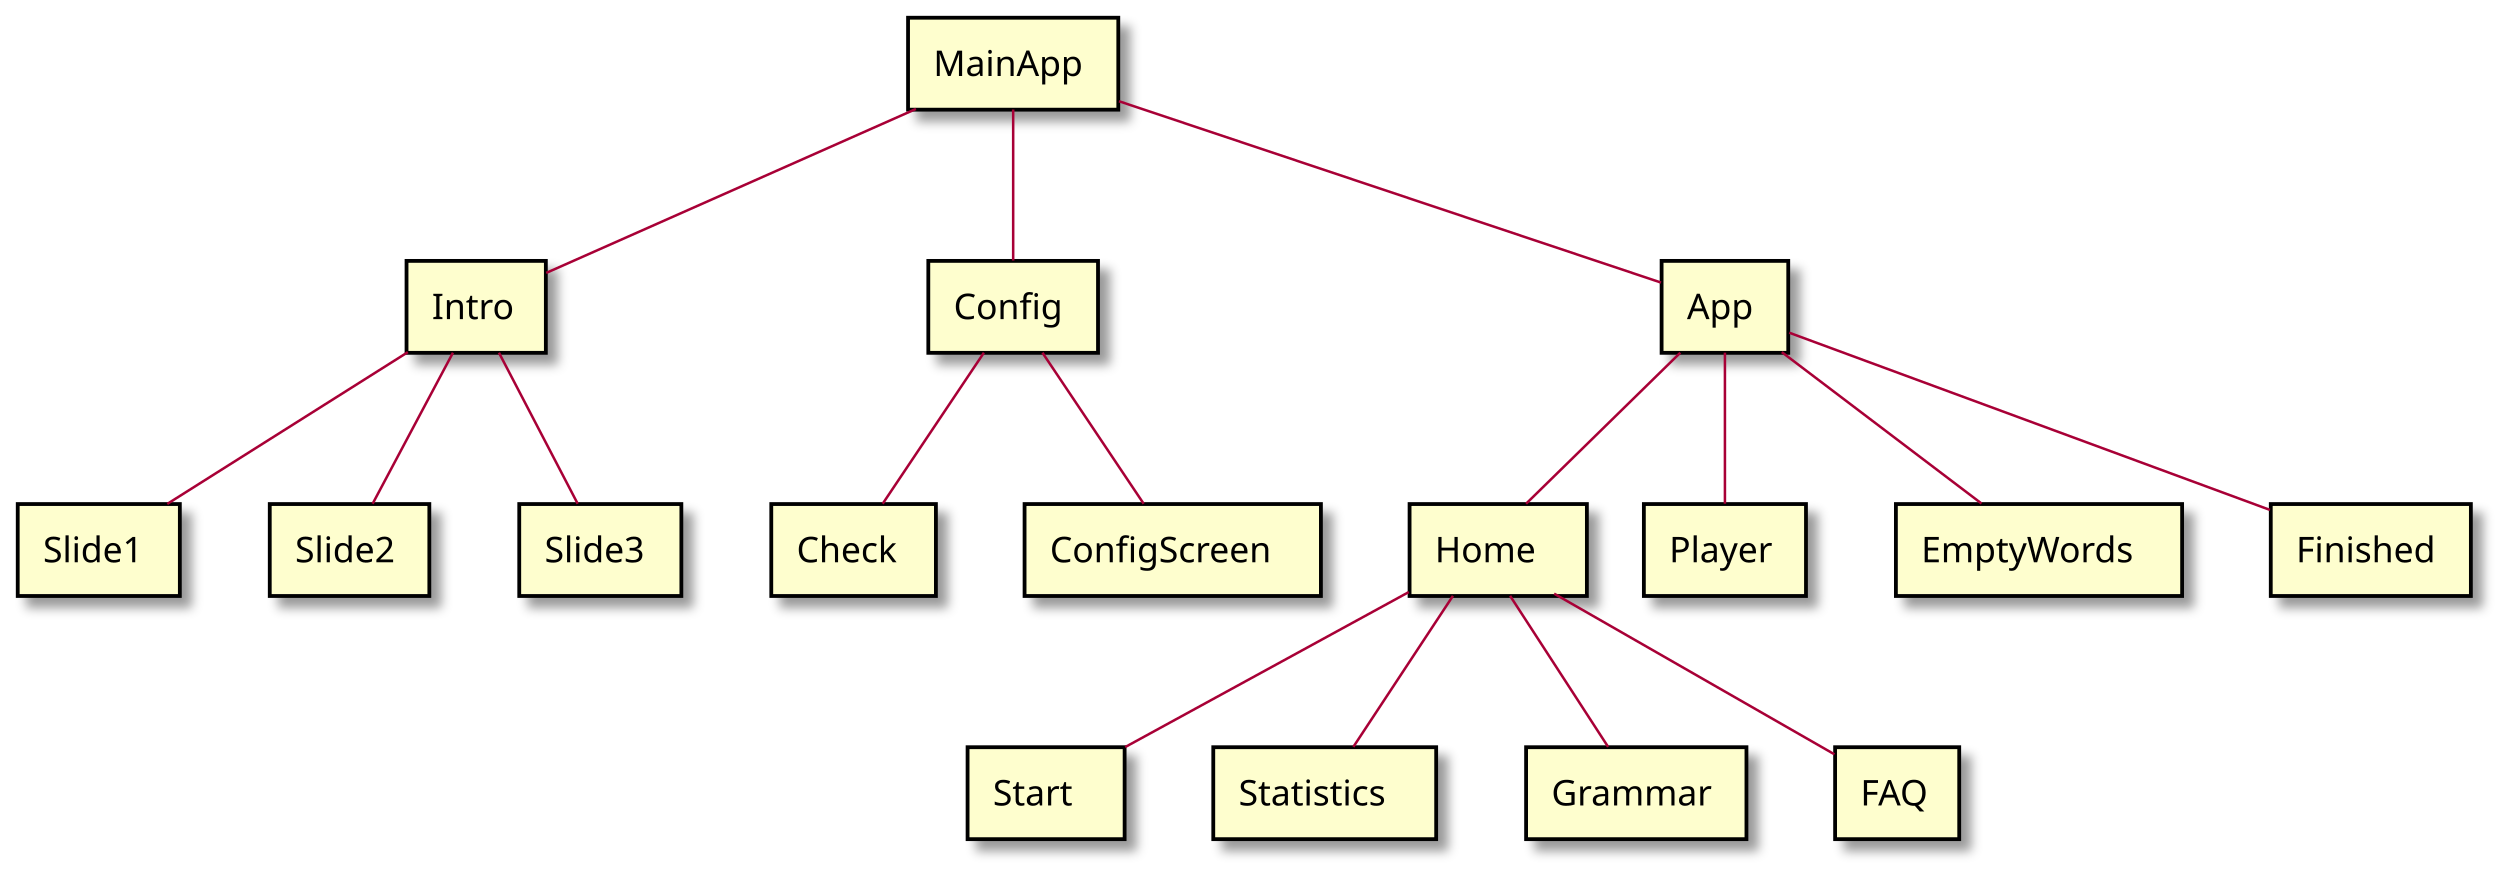
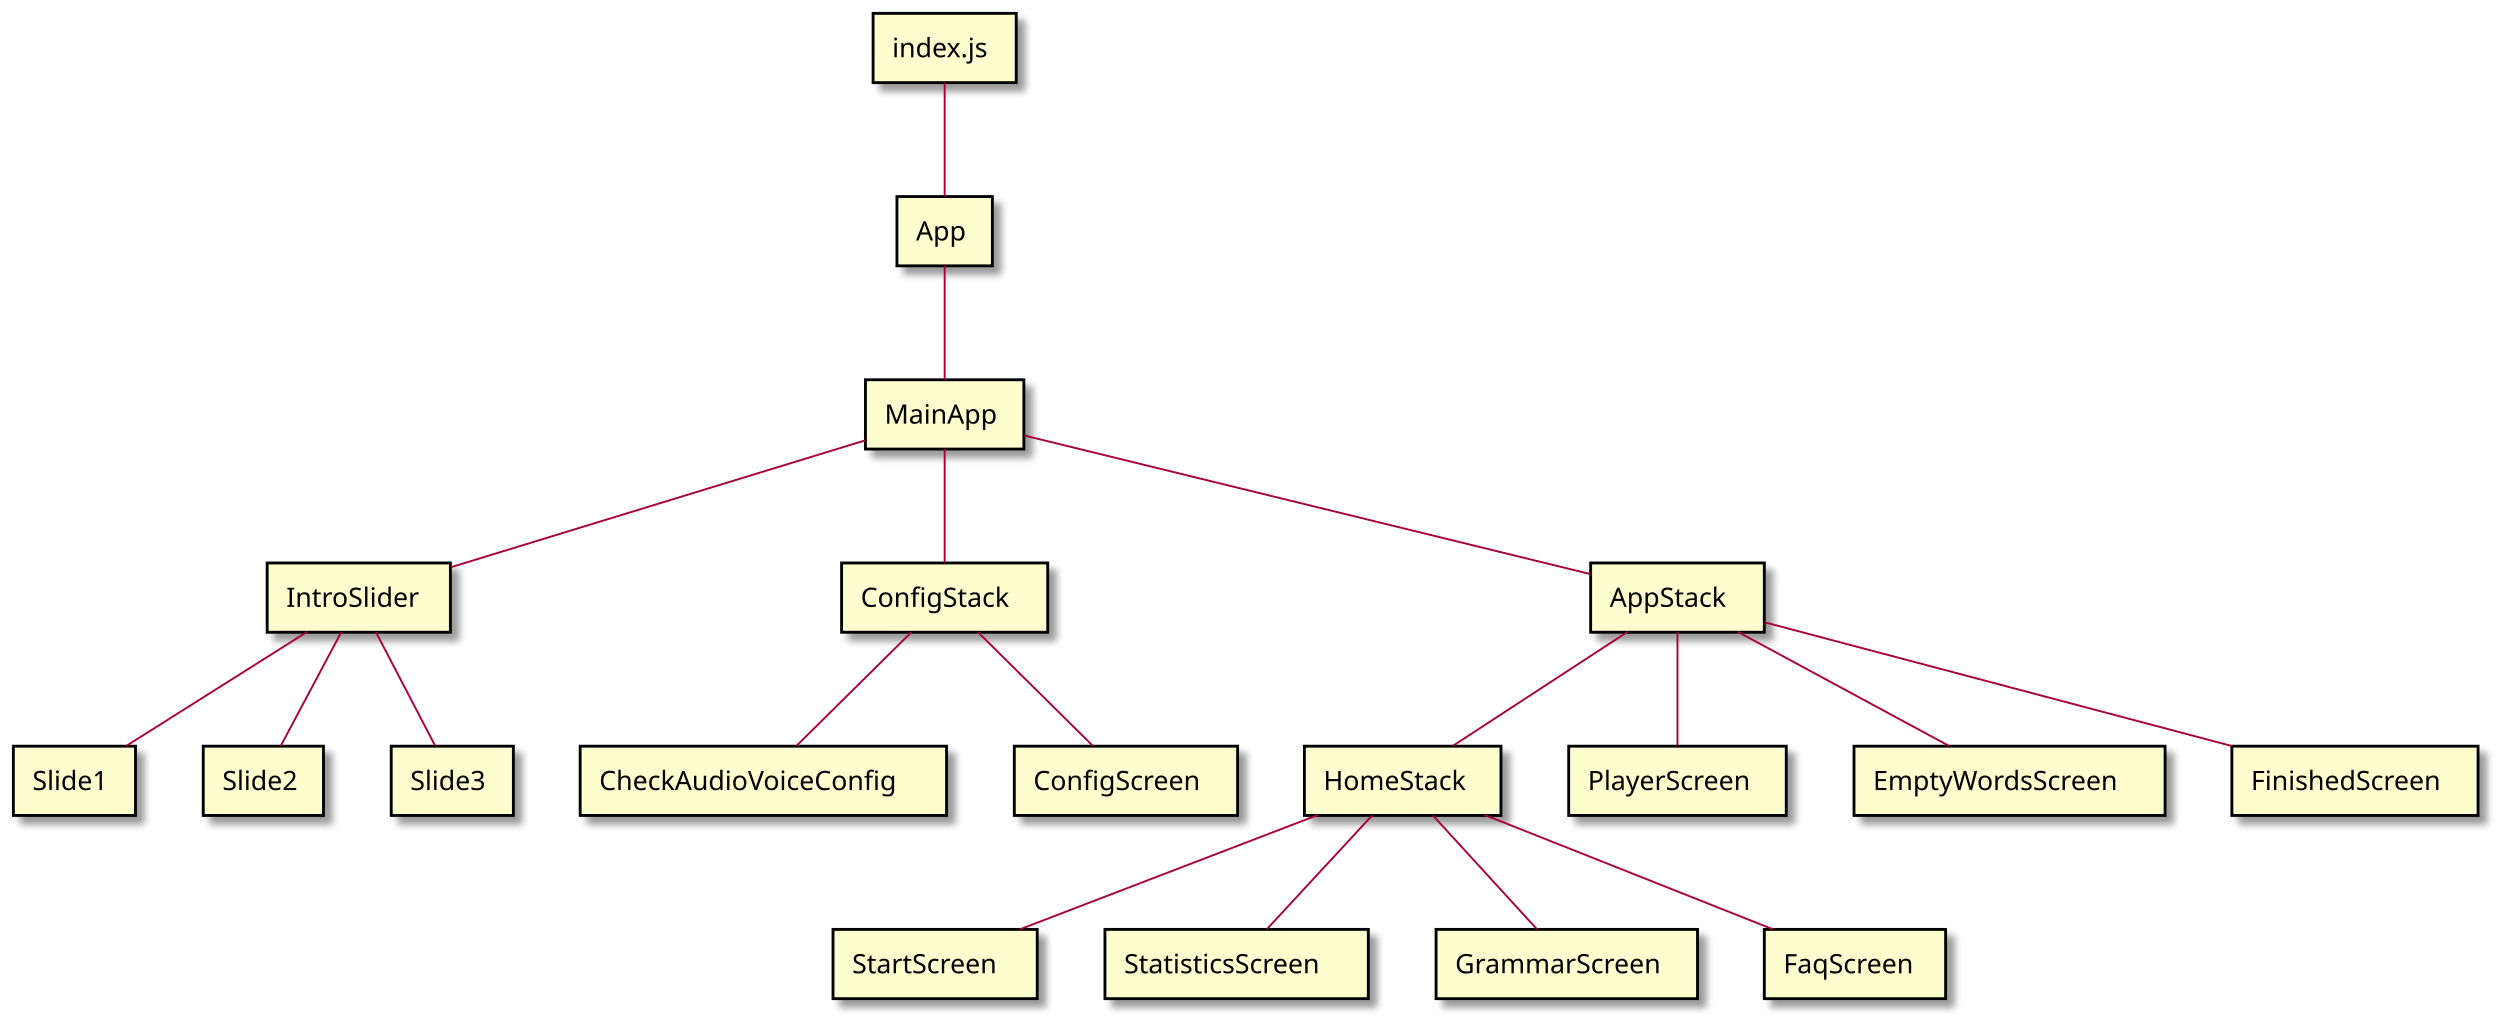
- <svg xmlns="http://www.w3.org/2000/svg" contentScriptType="application/ecmascript" contentStyleType="text/css" height="343px" preserveAspectRatio="none" style="width:987px;height:343px;background:#FFFFFF;" version="1.1" viewBox="0 0 987 343" width="987px" zoomAndPan="magnify">
+ <svg xmlns="http://www.w3.org/2000/svg" contentScriptType="application/ecmascript" contentStyleType="text/css" height="535px" preserveAspectRatio="none" style="width:1310px;height:535px;background:#FFFFFF;" version="1.1" viewBox="0 0 1310 535" width="1310px" zoomAndPan="magnify">
  <defs>
-     <filter height="300%" id="fgfxxxt6rlhf5" width="300%" x="-1" y="-1">
+     <filter height="300%" id="f1b936byykphg2" width="300%" x="-1" y="-1">
      <feGaussianBlur result="blurOut" stdDeviation="2.0" />
      <feColorMatrix in="blurOut" result="blurOut2" type="matrix" values="0 0 0 0 0 0 0 0 0 0 0 0 0 0 0 0 0 0 .4 0" />
      <feOffset dx="4.0" dy="4.0" in="blurOut2" result="blurOut3" />
      <feBlend in="SourceGraphic" in2="blurOut3" mode="normal" />
    </filter>
  </defs>
  <g>
-     <rect fill="#FEFECE" filter="url(#fgfxxxt6rlhf5)" height="36.297" style="stroke:#000000;stroke-width:1.5;" width="83" x="358.5" y="7" />
-     <a href="../components/MainApp.tsx">
-       <text fill="#000000" font-family="sans-serif" font-size="14" lengthAdjust="spacing" textLength="63" x="368.5" y="29.995">MainApp</text>
-     </a>
-     <rect fill="#FEFECE" filter="url(#fgfxxxt6rlhf5)" height="36.297" style="stroke:#000000;stroke-width:1.5;" width="55" x="160.5" y="103" />
-     <a href="../components/intro">
-       <text fill="#000000" font-family="sans-serif" font-size="14" lengthAdjust="spacing" textLength="35" x="170.5" y="125.995">Intro</text>
-     </a>
-     <rect fill="#FEFECE" filter="url(#fgfxxxt6rlhf5)" height="36.297" style="stroke:#000000;stroke-width:1.5;" width="67" x="366.5" y="103" />
-     <a href="../components/MainApp.tsx">
-       <text fill="#000000" font-family="sans-serif" font-size="14" lengthAdjust="spacing" textLength="47" x="376.5" y="125.995">Config</text>
-     </a>
-     <rect fill="#FEFECE" filter="url(#fgfxxxt6rlhf5)" height="36.297" style="stroke:#000000;stroke-width:1.5;" width="50" x="656" y="103" />
-     <a href="../components/MainApp.tsx">
-       <text fill="#000000" font-family="sans-serif" font-size="14" lengthAdjust="spacing" textLength="30" x="666" y="125.995">App</text>
-     </a>
-     <rect fill="#FEFECE" filter="url(#fgfxxxt6rlhf5)" height="36.297" style="stroke:#000000;stroke-width:1.5;" width="64" x="7" y="199" />
-     <a href="../components/intro/Slide1.tsx">
-       <text fill="#000000" font-family="sans-serif" font-size="14" lengthAdjust="spacing" textLength="44" x="17" y="221.995">Slide1</text>
-     </a>
-     <rect fill="#FEFECE" filter="url(#fgfxxxt6rlhf5)" height="36.297" style="stroke:#000000;stroke-width:1.5;" width="63" x="106.5" y="199" />
-     <a href="../components/intro/Slide2.tsx">
-       <text fill="#000000" font-family="sans-serif" font-size="14" lengthAdjust="spacing" textLength="43" x="116.5" y="221.995">Slide2</text>
-     </a>
-     <rect fill="#FEFECE" filter="url(#fgfxxxt6rlhf5)" height="36.297" style="stroke:#000000;stroke-width:1.5;" width="64" x="205" y="199" />
-     <a href="../components/intro/Slide3.tsx">
-       <text fill="#000000" font-family="sans-serif" font-size="14" lengthAdjust="spacing" textLength="44" x="215" y="221.995">Slide3</text>
-     </a>
-     <rect fill="#FEFECE" filter="url(#fgfxxxt6rlhf5)" height="36.297" style="stroke:#000000;stroke-width:1.5;" width="65" x="304.5" y="199" />
-     <a href="../components/CheckAudioVoiceConfig.tsx">
-       <text fill="#000000" font-family="sans-serif" font-size="14" lengthAdjust="spacing" textLength="45" x="314.5" y="221.995">Check</text>
-     </a>
-     <rect fill="#FEFECE" filter="url(#fgfxxxt6rlhf5)" height="36.297" style="stroke:#000000;stroke-width:1.5;" width="117" x="404.5" y="199" />
-     <a href="../components/ConfigScreen.tsx">
-       <text fill="#000000" font-family="sans-serif" font-size="14" lengthAdjust="spacing" textLength="97" x="414.5" y="221.995">ConfigScreen</text>
-     </a>
-     <rect fill="#FEFECE" filter="url(#fgfxxxt6rlhf5)" height="36.297" style="stroke:#000000;stroke-width:1.5;" width="70" x="556.5" y="199" />
-     <a href="../components/MainApp.tsx">
-       <text fill="#000000" font-family="sans-serif" font-size="14" lengthAdjust="spacing" textLength="44 " x="566.5" y="221.995">Home</text>
-     </a>
-     <rect fill="#FEFECE" filter="url(#fgfxxxt6rlhf5)" height="36.297" style="stroke:#000000;stroke-width:1.5;" width="64" x="649" y="199" />
-     <a href="../components/PlayerScreen.tsx">
-       <text fill="#000000" font-family="sans-serif" font-size="14" lengthAdjust="spacing" textLength="44" x="659" y="221.995">Player</text>
-     </a>
-     <rect fill="#FEFECE" filter="url(#fgfxxxt6rlhf5)" height="36.297" style="stroke:#000000;stroke-width:1.5;" width="113" x="748.5" y="199" />
-     <a href="../components/EmptyWordsScreen.tsx">
-       <text fill="#000000" font-family="sans-serif" font-size="14" lengthAdjust="spacing" textLength="93" x="758.5" y="221.995">EmptyWords</text>
-     </a>
-     <rect fill="#FEFECE" filter="url(#fgfxxxt6rlhf5)" height="36.297" style="stroke:#000000;stroke-width:1.5;" width="79" x="896.5" y="199" />
-     <a href="../components/FinishedScreen/FinishedScreen.tsx">
-       <text fill="#000000" font-family="sans-serif" font-size="14" lengthAdjust="spacing" textLength="59" x="906.5" y="221.995">Finished</text>
-     </a>
-     <rect fill="#FEFECE" filter="url(#fgfxxxt6rlhf5)" height="36.297" style="stroke:#000000;stroke-width:1.5;" width="62" x="382" y="295" />
-     <a href="../components/StartScreen.tsx">
-       <text fill="#000000" font-family="sans-serif" font-size="14" lengthAdjust="spacing" textLength="42" x="392" y="317.995">Start</text>
-     </a>
-     <rect fill="#FEFECE" filter="url(#fgfxxxt6rlhf5)" height="36.297" style="stroke:#000000;stroke-width:1.5;" width="88" x="479" y="295" />
-     <a href="../components/StatisticsScreen.tsx">
-       <text fill="#000000" font-family="sans-serif" font-size="14" lengthAdjust="spacing" textLength="68" x="489" y="317.995">Statistics</text>
-     </a>
-     <rect fill="#FEFECE" filter="url(#fgfxxxt6rlhf5)" height="36.297" style="stroke:#000000;stroke-width:1.5;" width="87" x="602.5" y="295" />
-     <a href="../components/GrammarScreen.tsx">
-       <text fill="#000000" font-family="sans-serif" font-size="14" lengthAdjust="spacing" textLength="67" x="612.5" y="317.995">Grammar</text>
-     </a>
-     <rect fill="#FEFECE" filter="url(#fgfxxxt6rlhf5)" height="36.297" style="stroke:#000000;stroke-width:1.5;" width="49" x="724.5" y="295" />
-     <a href="../components/FaqScreen.tsx">
-       <text fill="#000000" font-family="sans-serif" font-size="14" lengthAdjust="spacing" textLength="29" x="734.5" y="317.995">FAQ</text>
-     </a>
-     <path d="M361.608,43.023 C319.488,61.699 252.924,91.213 215.643,107.743 " fill="none" id="MainApp-Intro" style="stroke:#A80036;stroke-width:1.0;" />
-     <path d="M400,43.241 C400,60.202 400,85.945 400,102.868 " fill="none" id="MainApp-Config" style="stroke:#A80036;stroke-width:1.0;" />
-     <path d="M441.765,39.971 C500.932,59.764 607.336,95.358 655.764,111.558 " fill="none" id="MainApp-App" style="stroke:#A80036;stroke-width:1.0;" />
-     <path d="M161.017,139.023 C134.097,156.006 92.971,181.951 66.033,198.945 " fill="none" id="Intro-Slide1" style="stroke:#A80036;stroke-width:1.0;" />
-     <path d="M178.829,139.241 C169.808,156.202 156.114,181.945 147.113,198.868 " fill="none" id="Intro-Slide2" style="stroke:#A80036;stroke-width:1.0;" />
-     <path d="M196.987,139.241 C205.829,156.202 219.248,181.945 228.07,198.868 " fill="none" id="Intro-Slide3" style="stroke:#A80036;stroke-width:1.0;" />
-     <path d="M388.445,139.241 C377.078,156.202 359.824,181.945 348.482,198.868 " fill="none" id="Config-Check" style="stroke:#A80036;stroke-width:1.0;" />
-     <path d="M411.555,139.241 C422.922,156.202 440.176,181.945 451.518,198.868 " fill="none" id="Config-ConfigScreen" style="stroke:#A80036;stroke-width:1.0;" />
-     <path d="M663.392,139.241 C646.071,156.202 619.779,181.945 602.496,198.868 " fill="none" id="App-Home" style="stroke:#A80036;stroke-width:1.0;" />
-     <path d="M681,139.241 C681,156.202 681,181.945 681,198.868 " fill="none" id="App-Player" style="stroke:#A80036;stroke-width:1.0;" />
-     <path d="M703.455,139.023 C725.789,155.953 759.871,181.79 782.293,198.786 " fill="none" id="App-EmptyWords" style="stroke:#A80036;stroke-width:1.0;" />
-     <path d="M706.383,131.357 C750.852,147.749 843.15,181.773 896.187,201.324 " fill="none" id="App-Finished" style="stroke:#A80036;stroke-width:1.0;" />
-     <path d="M556.211,233.733 C525.226,250.667 476.107,277.511 444.213,294.942 " fill="none" id="Home-Start" style="stroke:#A80036;stroke-width:1.0;" />
-     <path d="M573.628,235.241 C562.441,252.202 545.461,277.945 534.3,294.868 " fill="none" id="Home-Statistics" style="stroke:#A80036;stroke-width:1.0;" />
-     <path d="M596.188,235.241 C607.195,252.202 623.901,277.945 634.883,294.868 " fill="none" id="Home-Grammar" style="stroke:#A80036;stroke-width:1.0;" />
-     <path d="M613.567,234.374 C644.861,252.31 694.545,280.788 724.242,297.81 " fill="none" id="Home-FAQ" style="stroke:#A80036;stroke-width:1.0;" />
+     <rect fill="#FEFECE" filter="url(#f1b936byykphg2)" height="36.297" style="stroke:#000000;stroke-width:1.5;" width="75" x="457.5" y="7" />
+     <text fill="#000000" font-family="sans-serif" font-size="14" lengthAdjust="spacing" textLength="55" x="467.5" y="29.995">index.js</text>
+     <rect fill="#FEFECE" filter="url(#f1b936byykphg2)" height="36.297" style="stroke:#000000;stroke-width:1.5;" width="50" x="470" y="103" />
+     <text fill="#000000" font-family="sans-serif" font-size="14" lengthAdjust="spacing" textLength="30" x="480" y="125.995">App</text>
+     <rect fill="#FEFECE" filter="url(#f1b936byykphg2)" height="36.297" style="stroke:#000000;stroke-width:1.5;" width="83" x="453.5" y="199" />
+     <text fill="#000000" font-family="sans-serif" font-size="14" lengthAdjust="spacing" textLength="63" x="463.5" y="221.995">MainApp</text>
+     <rect fill="#FEFECE" filter="url(#f1b936byykphg2)" height="36.297" style="stroke:#000000;stroke-width:1.5;" width="96" x="140" y="295" />
+     <text fill="#000000" font-family="sans-serif" font-size="14" lengthAdjust="spacing" textLength="76" x="150" y="317.995">IntroSlider</text>
+     <rect fill="#FEFECE" filter="url(#f1b936byykphg2)" height="36.297" style="stroke:#000000;stroke-width:1.5;" width="108" x="441" y="295" />
+     <text fill="#000000" font-family="sans-serif" font-size="14" lengthAdjust="spacing" textLength="88" x="451" y="317.995">ConfigStack</text>
+     <rect fill="#FEFECE" filter="url(#f1b936byykphg2)" height="36.297" style="stroke:#000000;stroke-width:1.5;" width="91" x="833.5" y="295" />
+     <text fill="#000000" font-family="sans-serif" font-size="14" lengthAdjust="spacing" textLength="71" x="843.5" y="317.995">AppStack</text>
+     <rect fill="#FEFECE" filter="url(#f1b936byykphg2)" height="36.297" style="stroke:#000000;stroke-width:1.5;" width="64" x="7" y="391" />
+     <text fill="#000000" font-family="sans-serif" font-size="14" lengthAdjust="spacing" textLength="44" x="17" y="413.995">Slide1</text>
+     <rect fill="#FEFECE" filter="url(#f1b936byykphg2)" height="36.297" style="stroke:#000000;stroke-width:1.5;" width="63" x="106.5" y="391" />
+     <text fill="#000000" font-family="sans-serif" font-size="14" lengthAdjust="spacing" textLength="43" x="116.5" y="413.995">Slide2</text>
+     <rect fill="#FEFECE" filter="url(#f1b936byykphg2)" height="36.297" style="stroke:#000000;stroke-width:1.5;" width="64" x="205" y="391" />
+     <text fill="#000000" font-family="sans-serif" font-size="14" lengthAdjust="spacing" textLength="44" x="215" y="413.995">Slide3</text>
+     <rect fill="#FEFECE" filter="url(#f1b936byykphg2)" height="36.297" style="stroke:#000000;stroke-width:1.5;" width="192" x="304" y="391" />
+     <text fill="#000000" font-family="sans-serif" font-size="14" lengthAdjust="spacing" textLength="172" x="314" y="413.995">CheckAudioVoiceConfig</text>
+     <rect fill="#FEFECE" filter="url(#f1b936byykphg2)" height="36.297" style="stroke:#000000;stroke-width:1.5;" width="117" x="531.5" y="391" />
+     <text fill="#000000" font-family="sans-serif" font-size="14" lengthAdjust="spacing" textLength="97" x="541.5" y="413.995">ConfigScreen</text>
+     <rect fill="#FEFECE" filter="url(#f1b936byykphg2)" height="36.297" style="stroke:#000000;stroke-width:1.5;" width="103" x="683.5" y="391" />
+     <text fill="#000000" font-family="sans-serif" font-size="14" lengthAdjust="spacing" textLength="83" x="693.5" y="413.995">HomeStack</text>
+     <rect fill="#FEFECE" filter="url(#f1b936byykphg2)" height="36.297" style="stroke:#000000;stroke-width:1.5;" width="114" x="822" y="391" />
+     <text fill="#000000" font-family="sans-serif" font-size="14" lengthAdjust="spacing" textLength="94" x="832" y="413.995">PlayerScreen</text>
+     <rect fill="#FEFECE" filter="url(#f1b936byykphg2)" height="36.297" style="stroke:#000000;stroke-width:1.5;" width="163" x="971.5" y="391" />
+     <text fill="#000000" font-family="sans-serif" font-size="14" lengthAdjust="spacing" textLength="143" x="981.5" y="413.995">EmptyWordsScreen</text>
+     <rect fill="#FEFECE" filter="url(#f1b936byykphg2)" height="36.297" style="stroke:#000000;stroke-width:1.5;" width="129" x="1169.5" y="391" />
+     <text fill="#000000" font-family="sans-serif" font-size="14" lengthAdjust="spacing" textLength="109" x="1179.5" y="413.995">FinishedScreen</text>
+     <rect fill="#FEFECE" filter="url(#f1b936byykphg2)" height="36.297" style="stroke:#000000;stroke-width:1.5;" width="107" x="436.5" y="487" />
+     <text fill="#000000" font-family="sans-serif" font-size="14" lengthAdjust="spacing" textLength="87" x="446.5" y="509.995">StartScreen</text>
+     <rect fill="#FEFECE" filter="url(#f1b936byykphg2)" height="36.297" style="stroke:#000000;stroke-width:1.5;" width="138" x="579" y="487" />
+     <text fill="#000000" font-family="sans-serif" font-size="14" lengthAdjust="spacing" textLength="118" x="589" y="509.995">StatisticsScreen</text>
+     <rect fill="#FEFECE" filter="url(#f1b936byykphg2)" height="36.297" style="stroke:#000000;stroke-width:1.5;" width="137" x="752.5" y="487" />
+     <text fill="#000000" font-family="sans-serif" font-size="14" lengthAdjust="spacing" textLength="117" x="762.5" y="509.995">GrammarScreen</text>
+     <rect fill="#FEFECE" filter="url(#f1b936byykphg2)" height="36.297" style="stroke:#000000;stroke-width:1.5;" width="95" x="924.5" y="487" />
+     <text fill="#000000" font-family="sans-serif" font-size="14" lengthAdjust="spacing" textLength="75" x="934.5" y="509.995">FaqScreen</text>
+     <path d="M495,43.241 C495,60.202 495,85.945 495,102.868 " fill="none" id="index.js-App" style="stroke:#A80036;stroke-width:1.0;" />
+     <path d="M495,139.241 C495,156.202 495,181.945 495,198.868 " fill="none" id="App-MainApp" style="stroke:#A80036;stroke-width:1.0;" />
+     <path d="M453.277,230.775 C396.716,248.093 295.932,278.952 236.204,297.24 " fill="none" id="MainApp-IntroSlider" style="stroke:#A80036;stroke-width:1.0;" />
+     <path d="M495,235.241 C495,252.202 495,277.945 495,294.868 " fill="none" id="MainApp-ConfigStack" style="stroke:#A80036;stroke-width:1.0;" />
+     <path d="M536.826,228.239 C609.428,246.011 758.196,282.428 833.369,300.83 " fill="none" id="MainApp-AppStack" style="stroke:#A80036;stroke-width:1.0;" />
+     <path d="M161.017,331.023 C134.097,348.006 92.971,373.951 66.033,390.945 " fill="none" id="IntroSlider-Slide1" style="stroke:#A80036;stroke-width:1.0;" />
+     <path d="M178.829,331.241 C169.808,348.202 156.114,373.945 147.113,390.868 " fill="none" id="IntroSlider-Slide2" style="stroke:#A80036;stroke-width:1.0;" />
+     <path d="M196.987,331.241 C205.829,348.202 219.248,373.945 228.07,390.868 " fill="none" id="IntroSlider-Slide3" style="stroke:#A80036;stroke-width:1.0;" />
+     <path d="M477.576,331.241 C460.434,348.202 434.417,373.945 417.314,390.868 " fill="none" id="ConfigStack-CheckAudioVoiceConfig" style="stroke:#A80036;stroke-width:1.0;" />
+     <path d="M512.424,331.241 C529.566,348.202 555.583,373.945 572.686,390.868 " fill="none" id="ConfigStack-ConfigScreen" style="stroke:#A80036;stroke-width:1.0;" />
+     <path d="M852.923,331.023 C826.987,347.953 787.407,373.79 761.37,390.786 " fill="none" id="AppStack-HomeStack" style="stroke:#A80036;stroke-width:1.0;" />
+     <path d="M879,331.241 C879,348.202 879,373.945 879,390.868 " fill="none" id="AppStack-PlayerScreen" style="stroke:#A80036;stroke-width:1.0;" />
+     <path d="M910.51,331.023 C941.947,348.006 989.973,373.951 1021.43,390.945 " fill="none" id="AppStack-EmptyWordsScreen" style="stroke:#A80036;stroke-width:1.0;" />
+     <path d="M924.683,326.096 C986.949,342.584 1098.79,372.199 1169.56,390.938 " fill="none" id="AppStack-FinishedScreen" style="stroke:#A80036;stroke-width:1.0;" />
+     <path d="M690.632,427.023 C646.368,444.006 578.744,469.951 534.451,486.945 " fill="none" id="HomeStack-StartScreen" style="stroke:#A80036;stroke-width:1.0;" />
+     <path d="M719.043,427.241 C703.345,444.202 679.519,469.945 663.856,486.868 " fill="none" id="HomeStack-StatisticsScreen" style="stroke:#A80036;stroke-width:1.0;" />
+     <path d="M750.774,427.241 C766.291,444.202 789.844,469.945 805.326,486.868 " fill="none" id="HomeStack-GrammarScreen" style="stroke:#A80036;stroke-width:1.0;" />
+     <path d="M777.919,427.023 C820.738,444.006 886.153,469.951 929.001,486.945 " fill="none" id="HomeStack-FaqScreen" style="stroke:#A80036;stroke-width:1.0;" />
  </g>
</svg>
